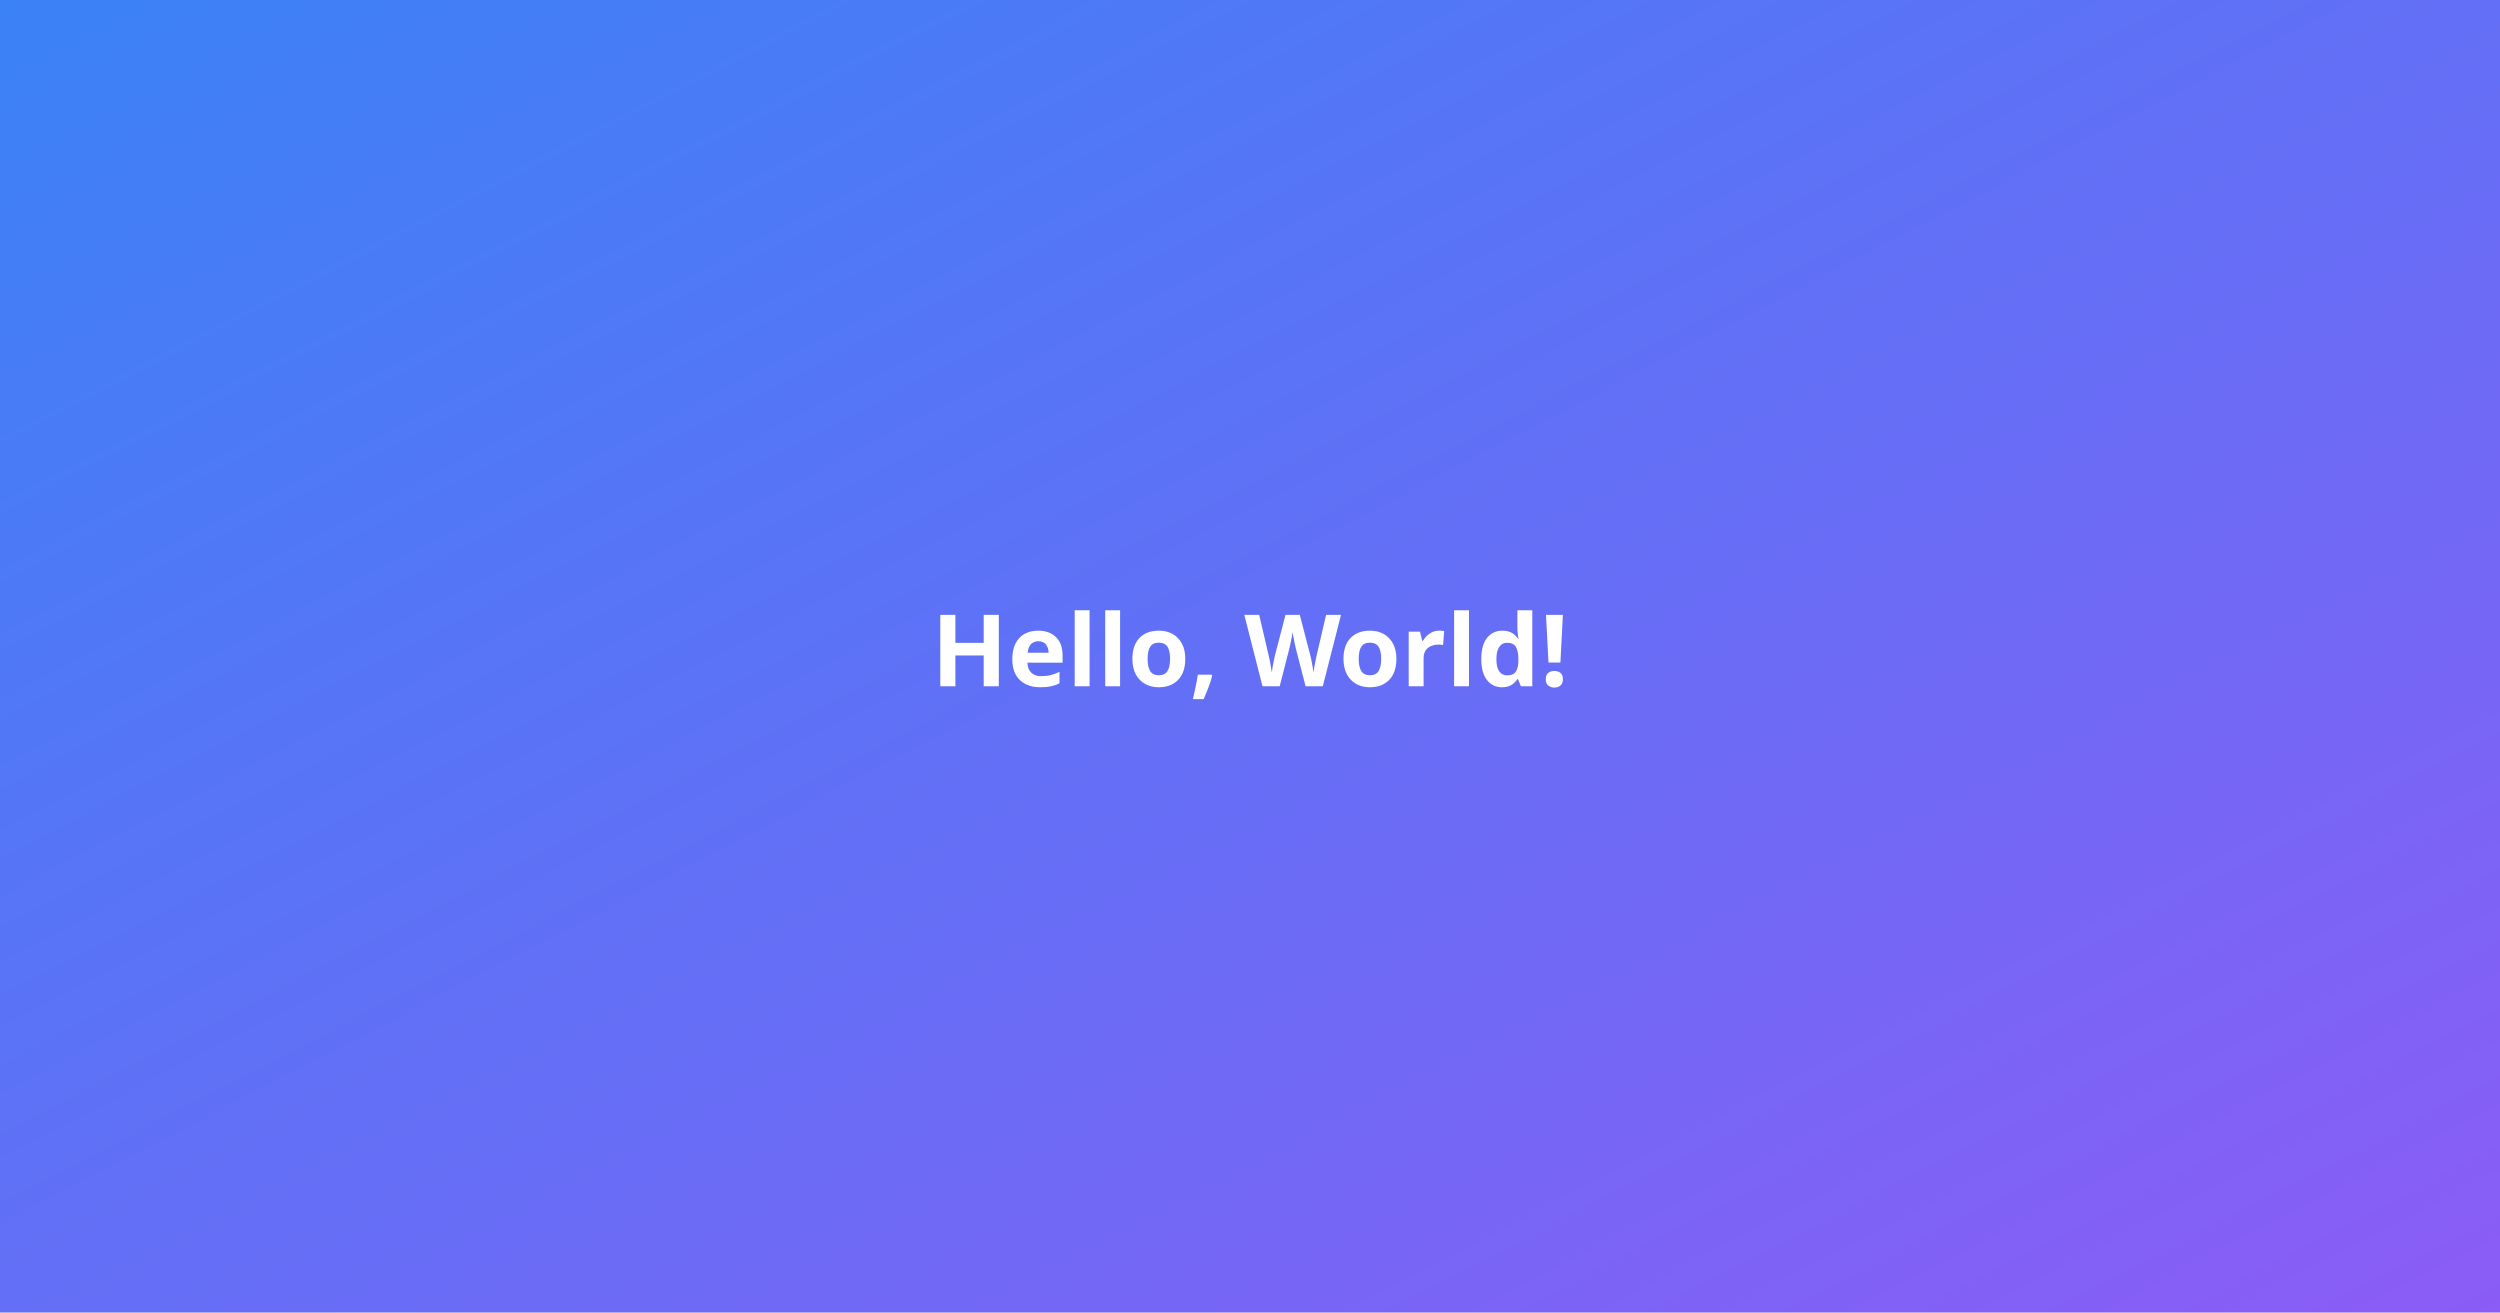
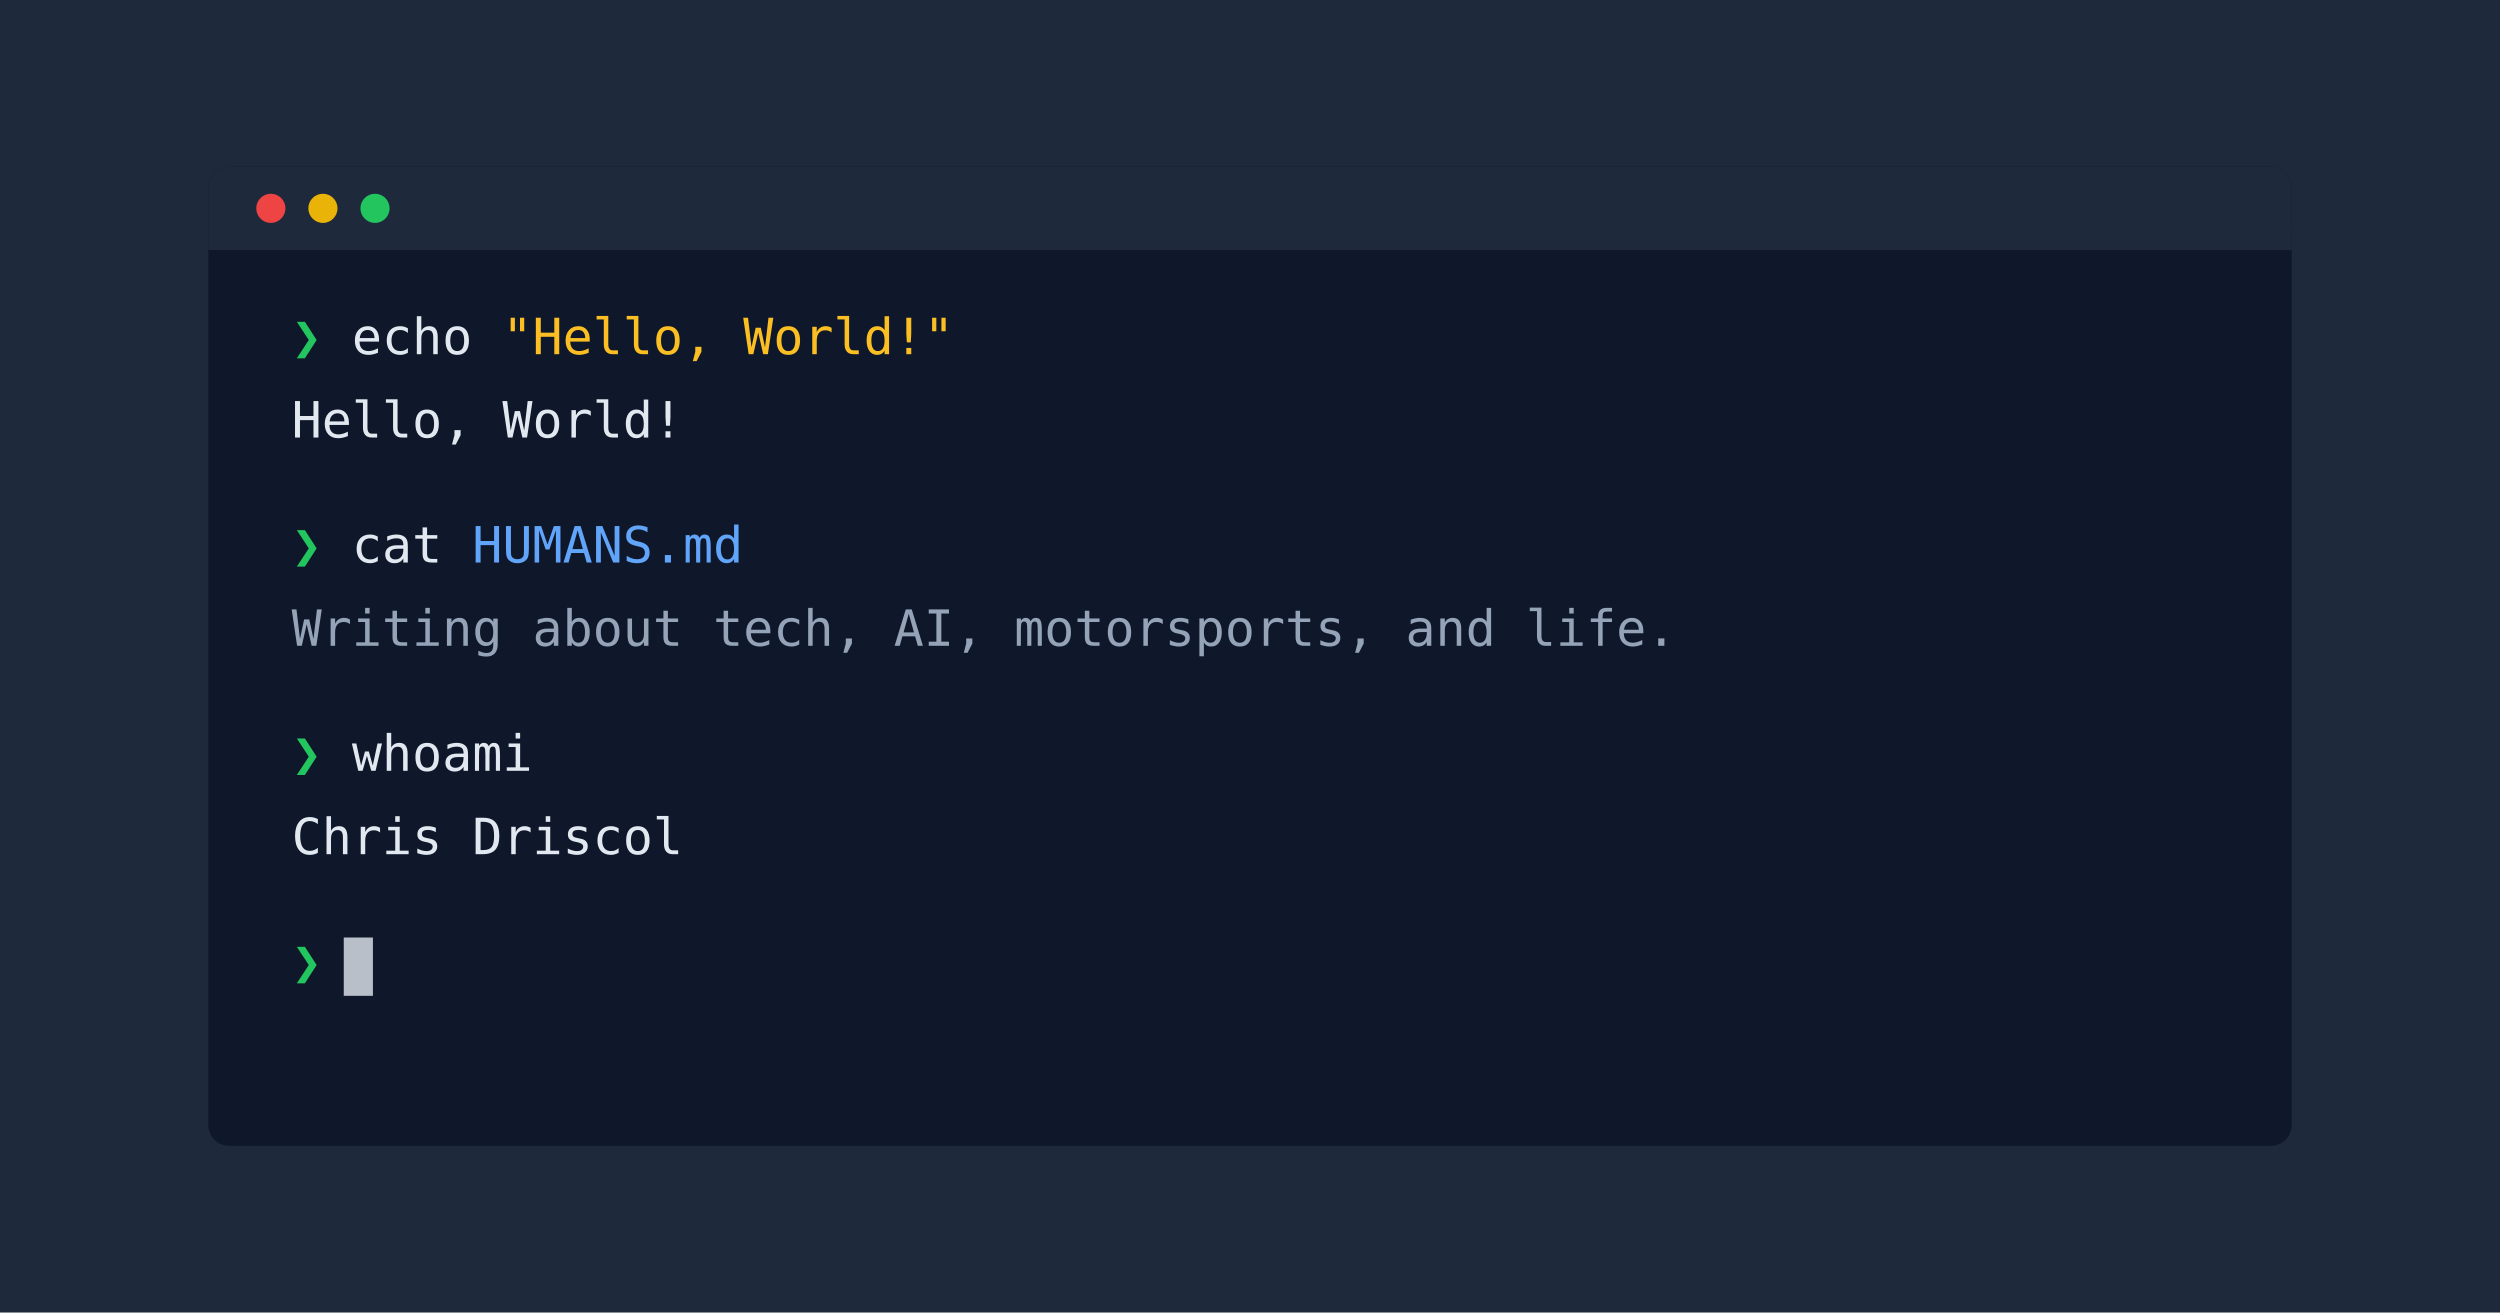
<svg xmlns="http://www.w3.org/2000/svg" width="1200" height="630">
-   <defs>
-     <linearGradient id="bg" x1="0%" y1="0%" x2="100%" y2="100%">
-       <stop offset="0%" style="stop-color:#3b82f6;stop-opacity:1" />
-       <stop offset="100%" style="stop-color:#8b5cf6;stop-opacity:1" />
-     </linearGradient>
-   </defs>
-   <rect width="100%" height="100%" fill="url(#bg)" />
-   <text x="50%" y="50%" font-family="system-ui, sans-serif" font-size="48" font-weight="600" fill="white" text-anchor="middle" dy=".3em">Hello, World!</text>
+   <rect width="100%" height="100%" fill="#1e293b" />
+   <rect x="100" y="80" width="1000" height="470" rx="10" fill="#0f172a" />
+   <rect x="100" y="80" width="1000" height="40" rx="10" fill="#1e293b" />
+   <rect x="100" y="110" width="1000" height="10" fill="#1e293b" />
+   <circle cx="130" cy="100" r="7" fill="#ef4444" />
+   <circle cx="155" cy="100" r="7" fill="#eab308" />
+   <circle cx="180" cy="100" r="7" fill="#22c55e" />
+   <text x="140" y="170" font-family="ui-monospace, SFMono-Regular, monospace" font-size="24">
+     <tspan fill="#22c55e">❯</tspan>
+     <tspan fill="#e2e8f0"> echo </tspan>
+     <tspan fill="#fbbf24">"Hello, World!"</tspan>
+   </text>
+   <text x="140" y="210" font-family="ui-monospace, SFMono-Regular, monospace" font-size="24" fill="#e2e8f0">Hello, World!</text>
+   <text x="140" y="270" font-family="ui-monospace, SFMono-Regular, monospace" font-size="24">
+     <tspan fill="#22c55e">❯</tspan>
+     <tspan fill="#e2e8f0"> cat </tspan>
+     <tspan fill="#60a5fa">HUMANS.md</tspan>
+   </text>
+   <text x="140" y="310" font-family="ui-monospace, SFMono-Regular, monospace" font-size="24" fill="#94a3b8">Writing about tech, AI, motorsports, and life.</text>
+   <text x="140" y="370" font-family="ui-monospace, SFMono-Regular, monospace" font-size="24">
+     <tspan fill="#22c55e">❯</tspan>
+     <tspan fill="#e2e8f0"> whoami</tspan>
+   </text>
+   <text x="140" y="410" font-family="ui-monospace, SFMono-Regular, monospace" font-size="24" fill="#e2e8f0">Chris Driscol</text>
+   <text x="140" y="470" font-family="ui-monospace, SFMono-Regular, monospace" font-size="24">
+     <tspan fill="#22c55e">❯</tspan>
+     <tspan fill="#e2e8f0"> </tspan>
+   </text>
+   <rect x="165" y="450" width="14" height="28" fill="#e2e8f0" opacity="0.8" />
</svg>
